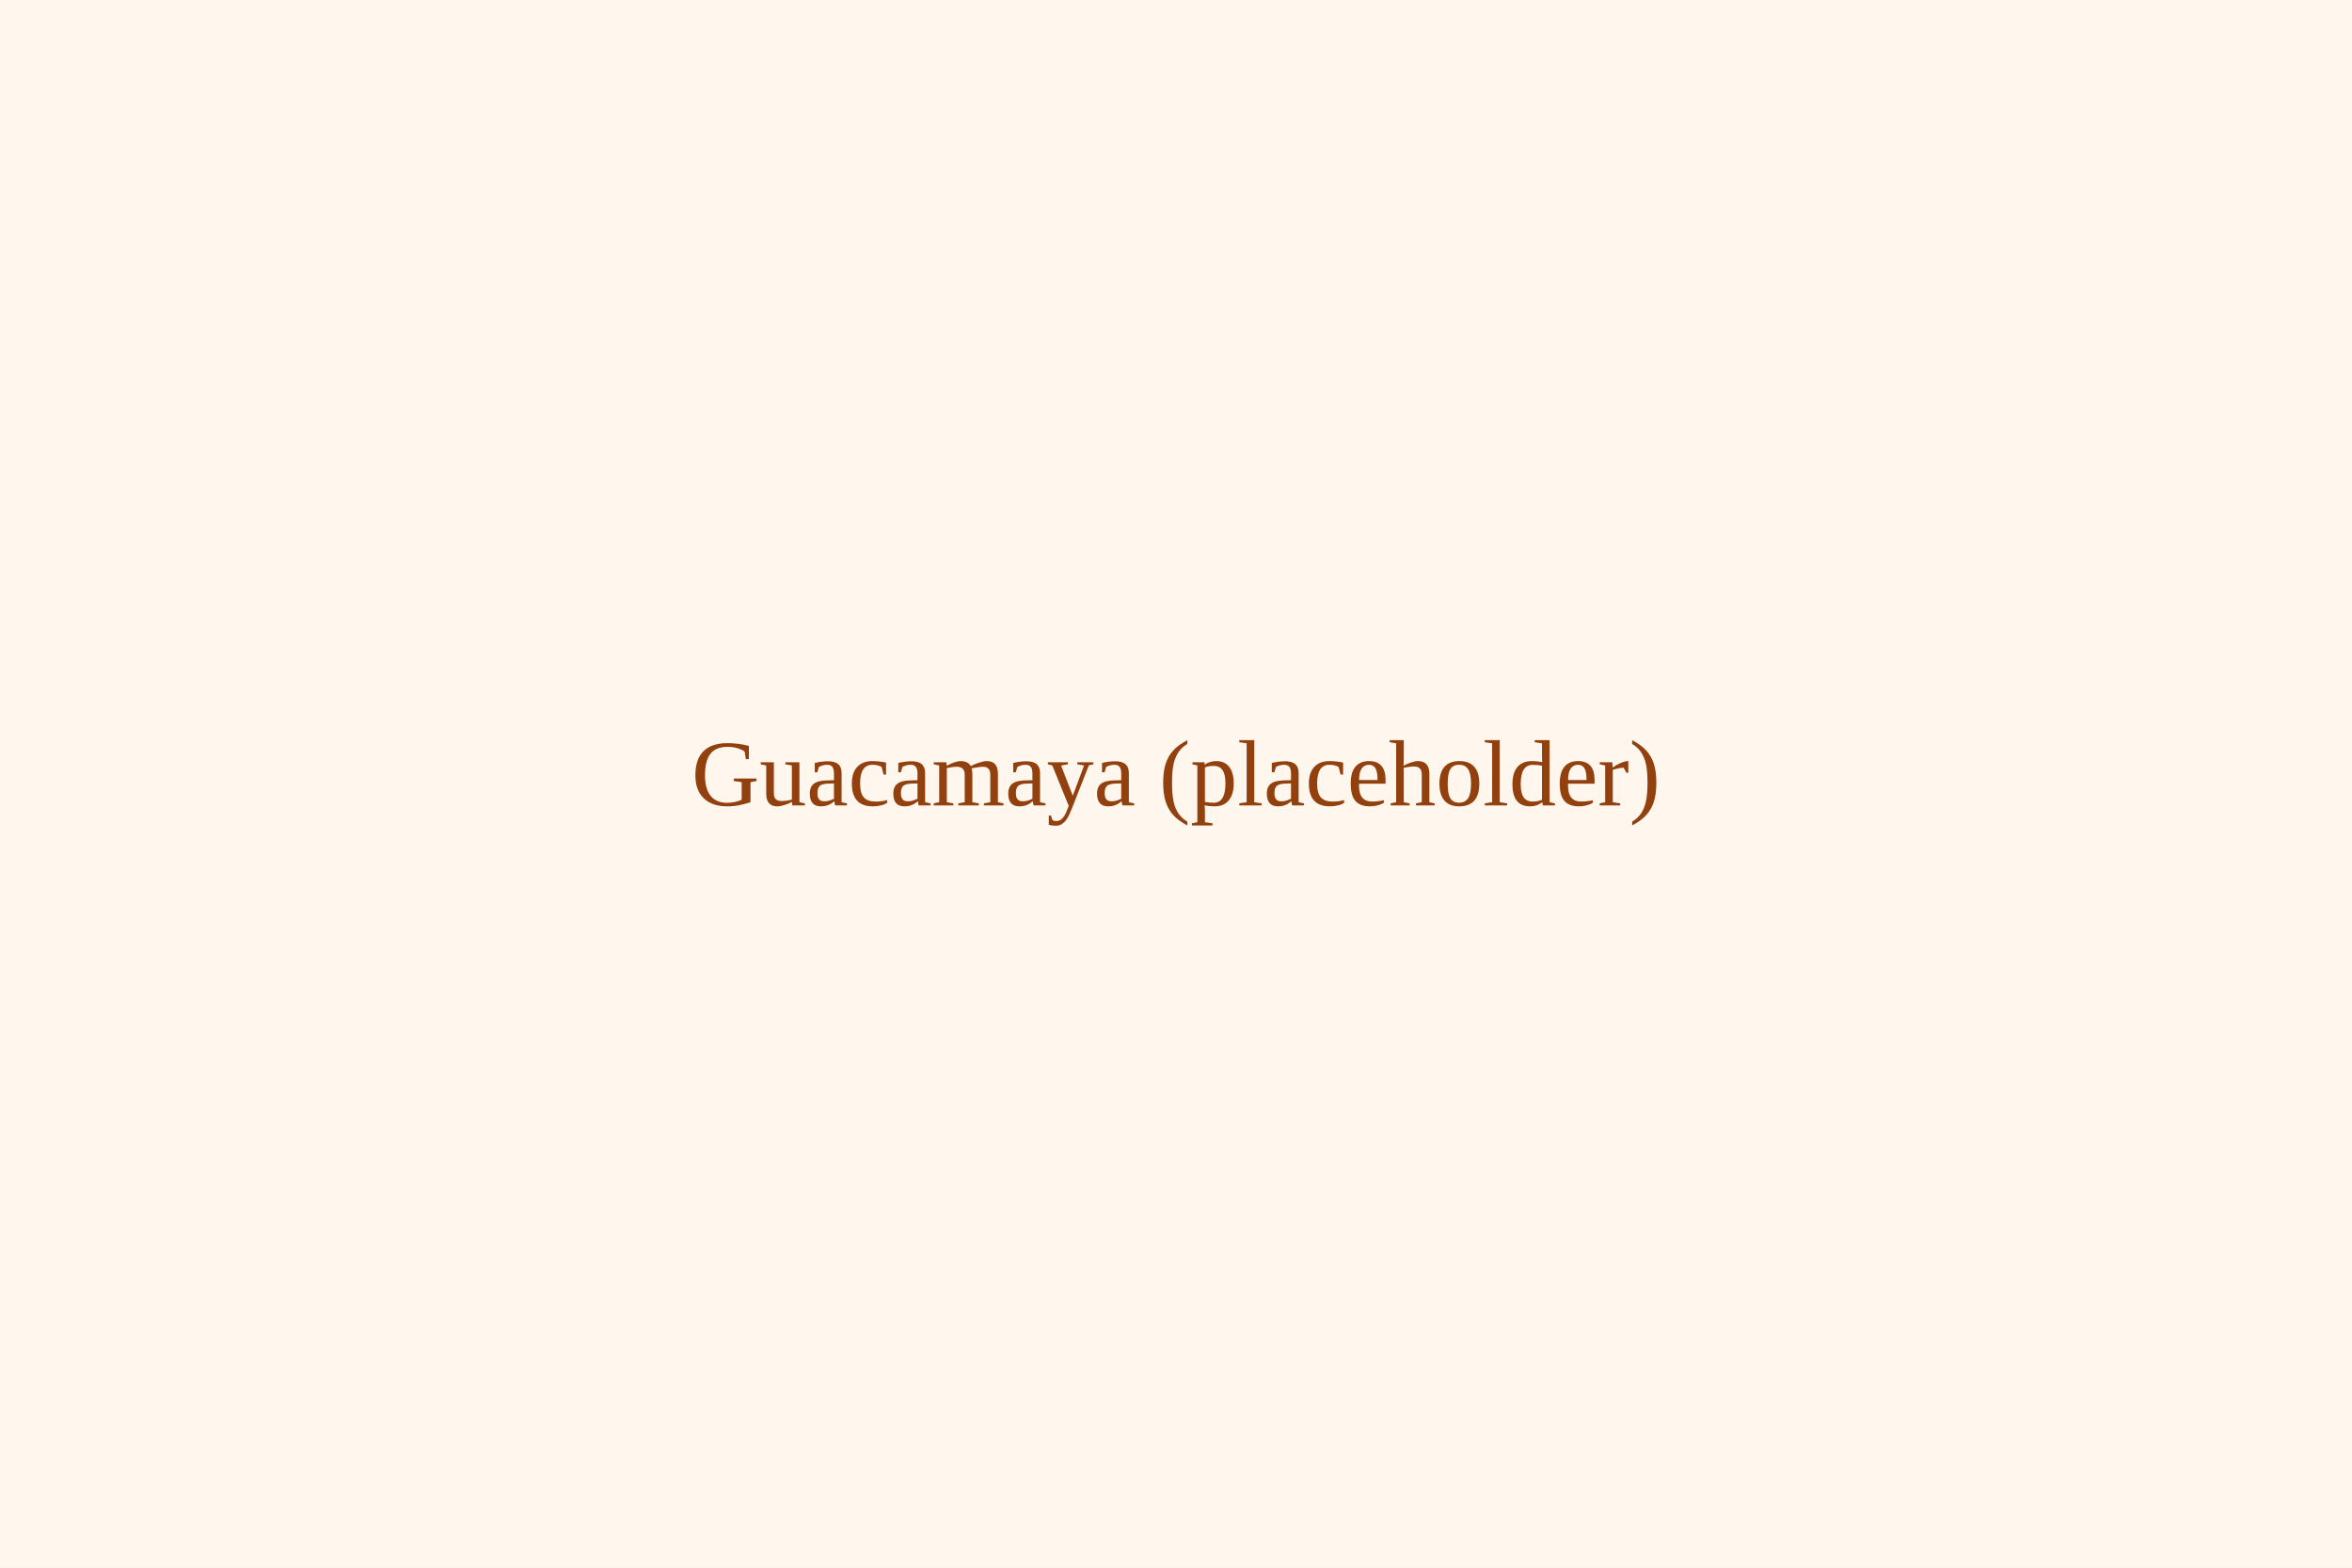
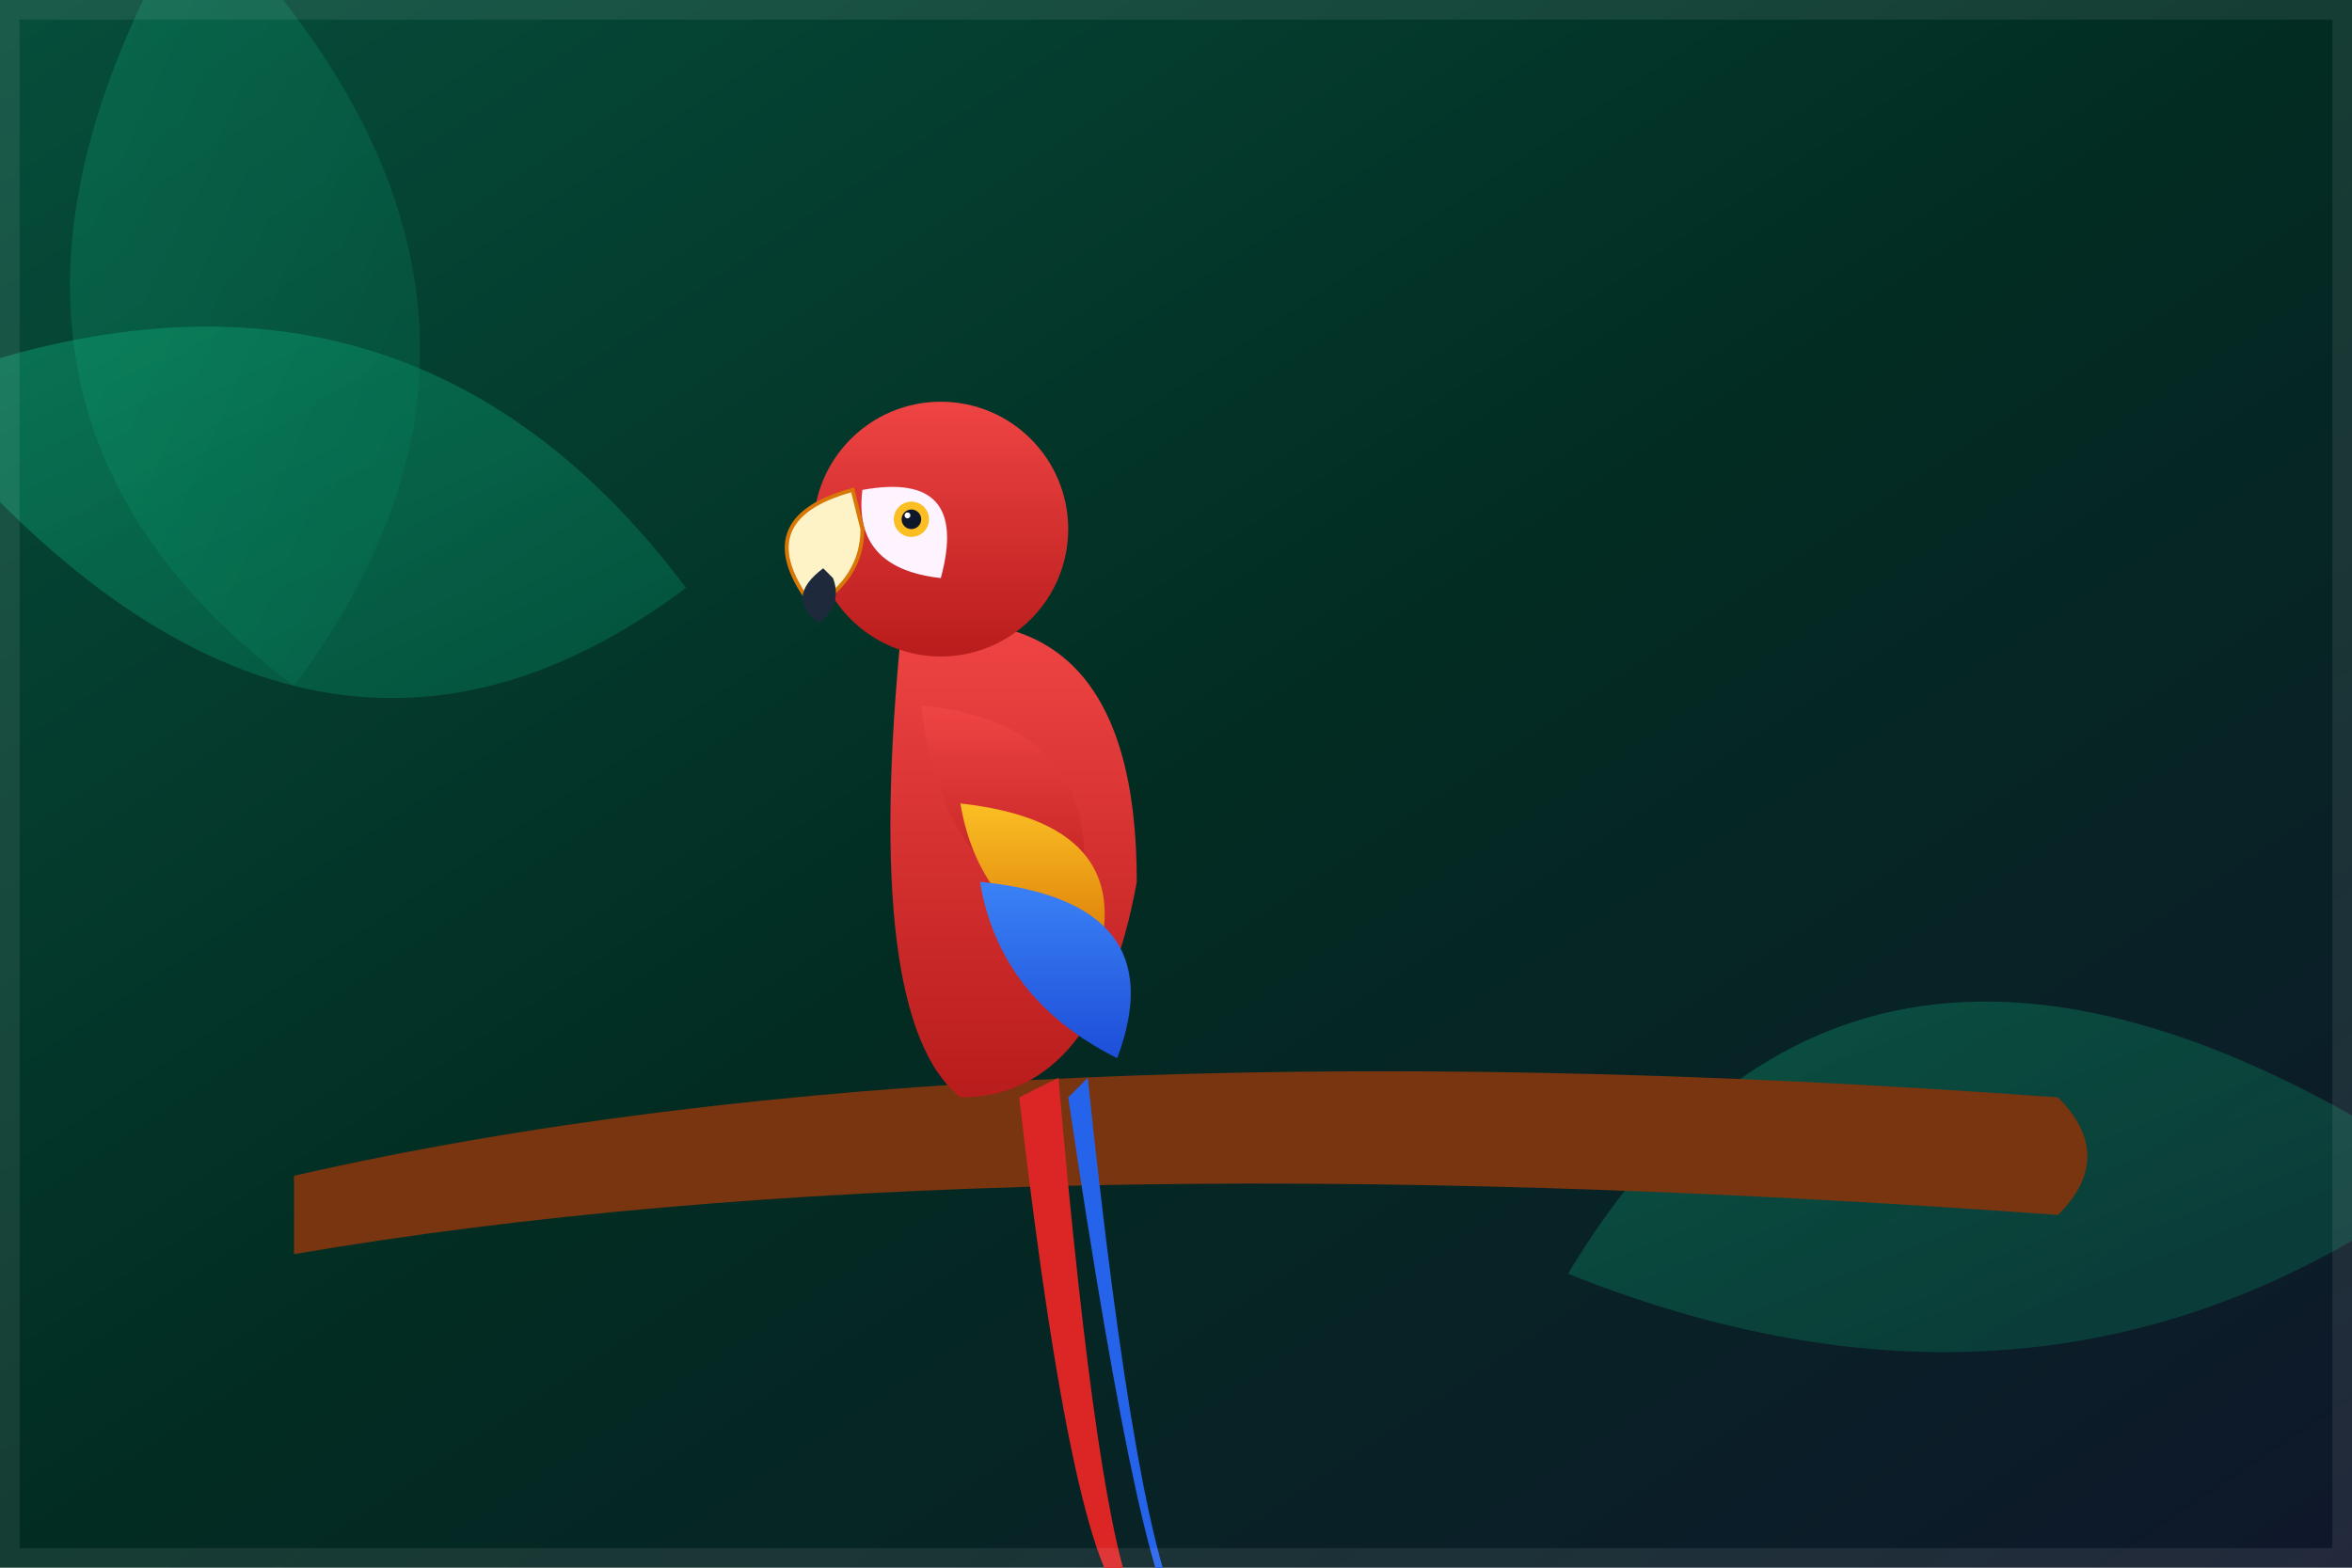
- <svg xmlns="http://www.w3.org/2000/svg" width="1200" height="800" viewBox="0 0 1200 800">
-   <rect width="100%" height="100%" fill="#fff7ed" />
-   <text x="50%" y="50%" dominant-baseline="middle" text-anchor="middle" font-size="48" fill="#92400e">Guacamaya (placeholder)</text>
+ <svg xmlns="http://www.w3.org/2000/svg" viewBox="0 0 1200 800" width="100%" height="100%">
+   <defs>
+     <linearGradient id="bgGrad" x1="0%" y1="0%" x2="100%" y2="100%">
+       <stop offset="0%" stop-color="#064e3b" />
+       <stop offset="50%" stop-color="#022c22" />
+       <stop offset="100%" stop-color="#0f172a" />
+     </linearGradient>
+     <linearGradient id="featherRed" x1="0%" y1="0%" x2="0%" y2="100%">
+       <stop offset="0%" stop-color="#ef4444" />
+       <stop offset="100%" stop-color="#b91c1c" />
+     </linearGradient>
+     <linearGradient id="featherYellow" x1="0%" y1="0%" x2="0%" y2="100%">
+       <stop offset="0%" stop-color="#fbbf24" />
+       <stop offset="100%" stop-color="#d97706" />
+     </linearGradient>
+     <linearGradient id="featherBlue" x1="0%" y1="0%" x2="0%" y2="100%">
+       <stop offset="0%" stop-color="#3b82f6" />
+       <stop offset="100%" stop-color="#1d4ed8" />
+     </linearGradient>
+     <linearGradient id="leafGrad" x1="0%" y1="0%" x2="100%" y2="100%">
+       <stop offset="0%" stop-color="#10b981" />
+       <stop offset="100%" stop-color="#047857" />
+     </linearGradient>
+   </defs>
+   <rect width="1200" height="800" fill="url(#bgGrad)" />
+   <path d="M-50,200 Q200,100 350,300 Q150,450 -50,200 Z" fill="url(#leafGrad)" opacity="0.4" />
+   <path d="M1250,600 Q950,400 800,650 Q1050,750 1250,600 Z" fill="url(#leafGrad)" opacity="0.3" />
+   <path d="M100,-50 Q300,150 150,350 Q-50,200 100,-50 Z" fill="url(#leafGrad)" opacity="0.25" />
+   <path d="M150,600 Q500,520 1050,560 Q1080,590 1050,620 Q500,580 150,640 Z" fill="#78350f" />
+   <path d="M540,550 Q560,780 580,820 Q550,820 520,560 Z" fill="#dc2626" />
+   <path d="M555,550 Q580,790 605,830 Q585,830 545,560 Z" fill="#2563eb" />
+   <path d="M460,320 Q580,300 580,450 Q560,560 490,560 Q440,520 460,320 Z" fill="url(#featherRed)" />
+   <path d="M470,360 Q570,370 550,470 Q480,450 470,360 Z" fill="url(#featherRed)" />
+   <path d="M490,410 Q580,420 560,490 Q500,470 490,410 Z" fill="url(#featherYellow)" />
+   <path d="M500,450 Q600,460 570,540 Q510,510 500,450 Z" fill="url(#featherBlue)" />
+   <circle cx="480" cy="270" r="65" fill="url(#featherRed)" />
+   <path d="M440,250 Q495,240 480,295 Q435,290 440,250 Z" fill="#fdf4ff" />
+   <path d="M435,250 Q380,265 415,310 Q440,295 440,270 Z" fill="#fef3c7" stroke="#d97706" stroke-width="2" />
+   <path d="M420,290 Q400,305 418,318 Q430,308 425,295 Z" fill="#1e293b" />
+   <circle cx="465" cy="265" r="9" fill="#fbbf24" />
+   <circle cx="465" cy="265" r="5" fill="#0f172a" />
+   <circle cx="463" cy="263" r="1.5" fill="#ffffff" />
+   <rect width="1200" height="800" fill="none" stroke="rgba(255,255,255,0.08)" stroke-width="20" />
</svg>
